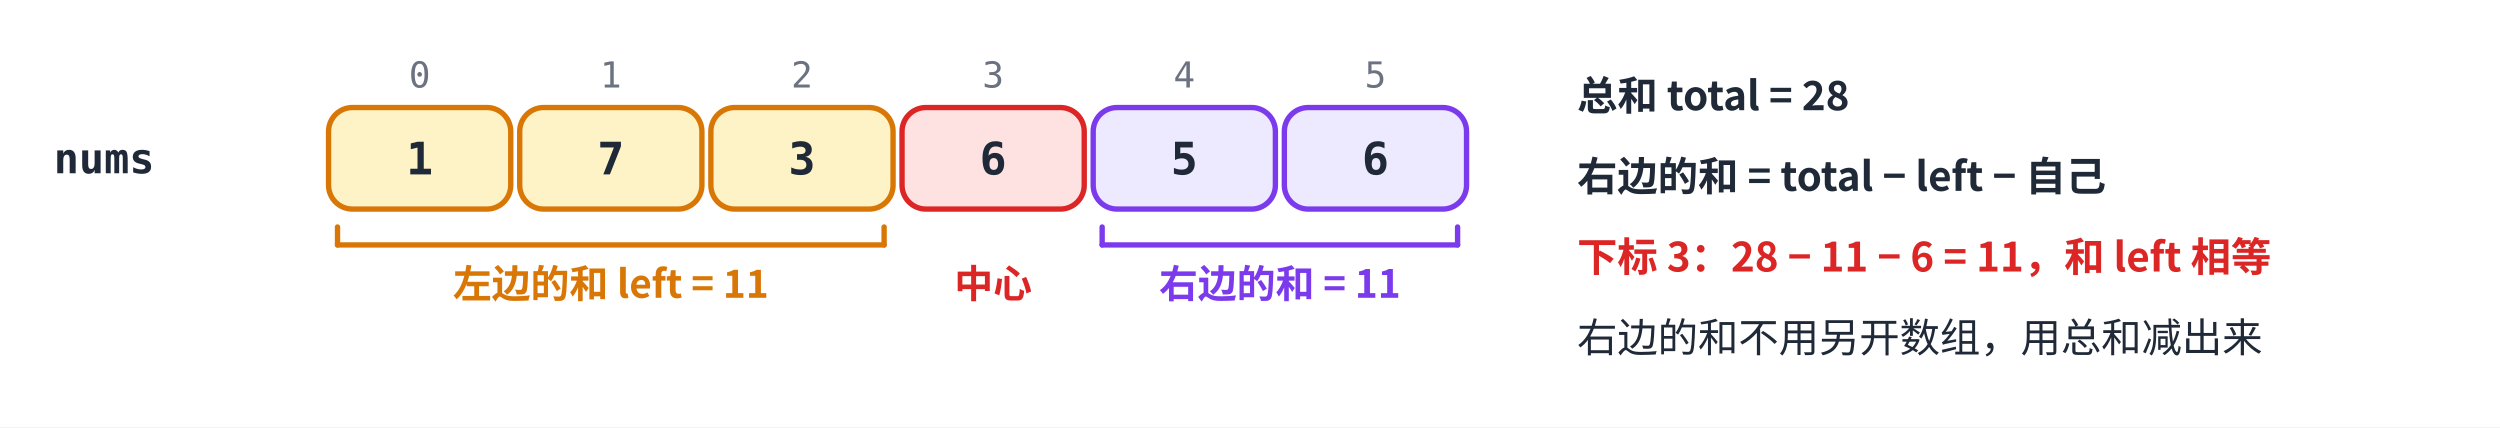
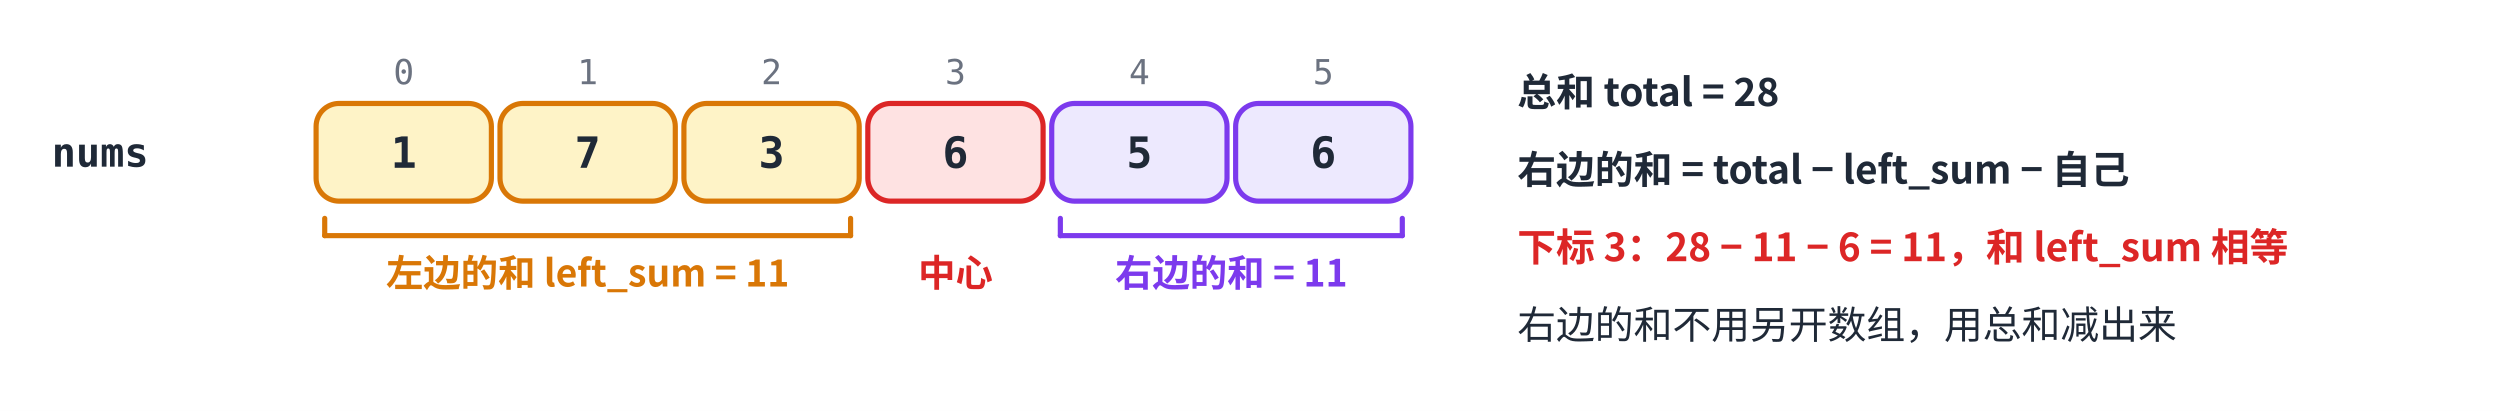
- <svg xmlns="http://www.w3.org/2000/svg" width="837" height="143" viewBox="0 0 837 143">
-   <rect width="837" height="143" fill="#FFFFFF" />
+ <svg xmlns="http://www.w3.org/2000/svg" width="870" height="143" viewBox="0 0 870 143">
+   <rect width="870" height="143" fill="#FFFFFF" />
  <text x="18.0" y="58.0" font-size="14" fill="#1F2937" text-anchor="start" font-family="Menlo, Consolas, DejaVu Sans Mono, PingFang SC, monospace" font-weight="700">nums</text>
  <rect x="110.0" y="36.0" width="61.0" height="34.0" rx="8" fill="#FEF3C7" stroke="#D97706" stroke-width="1.8" />
  <text x="140.5" y="58.4" font-size="15" fill="#1F2937" text-anchor="middle" font-family="Menlo, Consolas, DejaVu Sans Mono, PingFang SC, monospace" font-weight="700">1</text>
  <text x="140.5" y="29.3" font-size="12" fill="#6B7280" text-anchor="middle" font-family="Menlo, Consolas, DejaVu Sans Mono, PingFang SC, monospace">0</text>
  <rect x="174.0" y="36.0" width="61.0" height="34.0" rx="8" fill="#FEF3C7" stroke="#D97706" stroke-width="1.8" />
  <text x="204.5" y="58.4" font-size="15" fill="#1F2937" text-anchor="middle" font-family="Menlo, Consolas, DejaVu Sans Mono, PingFang SC, monospace" font-weight="700">7</text>
  <text x="204.5" y="29.3" font-size="12" fill="#6B7280" text-anchor="middle" font-family="Menlo, Consolas, DejaVu Sans Mono, PingFang SC, monospace">1</text>
  <rect x="238.0" y="36.0" width="61.0" height="34.0" rx="8" fill="#FEF3C7" stroke="#D97706" stroke-width="1.8" />
  <text x="268.5" y="58.4" font-size="15" fill="#1F2937" text-anchor="middle" font-family="Menlo, Consolas, DejaVu Sans Mono, PingFang SC, monospace" font-weight="700">3</text>
  <text x="268.5" y="29.3" font-size="12" fill="#6B7280" text-anchor="middle" font-family="Menlo, Consolas, DejaVu Sans Mono, PingFang SC, monospace">2</text>
  <rect x="302.0" y="36.0" width="61.0" height="34.0" rx="8" fill="#FEE2E2" stroke="#DC2626" stroke-width="1.8" />
  <text x="332.5" y="58.4" font-size="15" fill="#1F2937" text-anchor="middle" font-family="Menlo, Consolas, DejaVu Sans Mono, PingFang SC, monospace" font-weight="700">6</text>
  <text x="332.5" y="29.3" font-size="12" fill="#6B7280" text-anchor="middle" font-family="Menlo, Consolas, DejaVu Sans Mono, PingFang SC, monospace">3</text>
  <rect x="366.0" y="36.0" width="61.0" height="34.0" rx="8" fill="#EDE9FE" stroke="#7C3AED" stroke-width="1.8" />
  <text x="396.5" y="58.4" font-size="15" fill="#1F2937" text-anchor="middle" font-family="Menlo, Consolas, DejaVu Sans Mono, PingFang SC, monospace" font-weight="700">5</text>
  <text x="396.5" y="29.3" font-size="12" fill="#6B7280" text-anchor="middle" font-family="Menlo, Consolas, DejaVu Sans Mono, PingFang SC, monospace">4</text>
  <rect x="430.0" y="36.0" width="61.0" height="34.0" rx="8" fill="#EDE9FE" stroke="#7C3AED" stroke-width="1.8" />
  <text x="460.5" y="58.4" font-size="15" fill="#1F2937" text-anchor="middle" font-family="Menlo, Consolas, DejaVu Sans Mono, PingFang SC, monospace" font-weight="700">6</text>
  <text x="460.5" y="29.3" font-size="12" fill="#6B7280" text-anchor="middle" font-family="Menlo, Consolas, DejaVu Sans Mono, PingFang SC, monospace">5</text>
  <line x1="113.0" y1="82.0" x2="296.0" y2="82.0" stroke="#D97706" stroke-width="1.8" stroke-linecap="round" />
  <line x1="113.0" y1="82.0" x2="113.0" y2="76.0" stroke="#D97706" stroke-width="1.8" stroke-linecap="round" />
  <line x1="296.0" y1="82.0" x2="296.0" y2="76.0" stroke="#D97706" stroke-width="1.8" stroke-linecap="round" />
-   <text x="204.5" y="99.7" font-size="13" fill="#D97706" text-anchor="middle" font-family="PingFang SC, Hiragino Sans GB, Microsoft YaHei, Noto Sans CJK SC, Helvetica, Arial, sans-serif" font-weight="700">左边的和 left = 11</text>
+   <text x="204.5" y="99.7" font-size="13" fill="#D97706" text-anchor="middle" font-family="PingFang SC, Hiragino Sans GB, Microsoft YaHei, Noto Sans CJK SC, Helvetica, Arial, sans-serif" font-weight="700">左边的和 left_sum = 11</text>
  <line x1="369.0" y1="82.0" x2="488.0" y2="82.0" stroke="#7C3AED" stroke-width="1.8" stroke-linecap="round" />
  <line x1="369.0" y1="82.0" x2="369.0" y2="76.0" stroke="#7C3AED" stroke-width="1.8" stroke-linecap="round" />
  <line x1="488.0" y1="82.0" x2="488.0" y2="76.0" stroke="#7C3AED" stroke-width="1.8" stroke-linecap="round" />
  <text x="428.5" y="99.7" font-size="13" fill="#7C3AED" text-anchor="middle" font-family="PingFang SC, Hiragino Sans GB, Microsoft YaHei, Noto Sans CJK SC, Helvetica, Arial, sans-serif" font-weight="700">右边的和 = 11</text>
  <text x="332.5" y="99.7" font-size="13" fill="#DC2626" text-anchor="middle" font-family="PingFang SC, Hiragino Sans GB, Microsoft YaHei, Noto Sans CJK SC, Helvetica, Arial, sans-serif" font-weight="700">中心</text>
  <text x="528.0" y="36.9" font-size="13.5" fill="#1F2937" text-anchor="start" font-family="PingFang SC, Hiragino Sans GB, Microsoft YaHei, Noto Sans CJK SC, Helvetica, Arial, sans-serif" font-weight="700">总和 total = 28</text>
-   <text x="528.0" y="63.9" font-size="13.5" fill="#1F2937" text-anchor="start" font-family="PingFang SC, Hiragino Sans GB, Microsoft YaHei, Noto Sans CJK SC, Helvetica, Arial, sans-serif" font-weight="700">右边的和 = total − left − 自己</text>
-   <text x="528.0" y="90.9" font-size="13.5" fill="#DC2626" text-anchor="start" font-family="PingFang SC, Hiragino Sans GB, Microsoft YaHei, Noto Sans CJK SC, Helvetica, Arial, sans-serif" font-weight="700">下标 3：28 − 11 − 6 = 11，和 left 相等</text>
+   <text x="528.0" y="63.9" font-size="13.5" fill="#1F2937" text-anchor="start" font-family="PingFang SC, Hiragino Sans GB, Microsoft YaHei, Noto Sans CJK SC, Helvetica, Arial, sans-serif" font-weight="700">右边的和 = total − left_sum − 自己</text>
+   <text x="528.0" y="90.9" font-size="13.5" fill="#DC2626" text-anchor="start" font-family="PingFang SC, Hiragino Sans GB, Microsoft YaHei, Noto Sans CJK SC, Helvetica, Arial, sans-serif" font-weight="700">下标 3：28 − 11 − 6 = 11，和 left_sum 相等</text>
  <text x="528.0" y="117.9" font-size="13.5" fill="#1F2937" text-anchor="start" font-family="PingFang SC, Hiragino Sans GB, Microsoft YaHei, Noto Sans CJK SC, Helvetica, Arial, sans-serif">右边的和不用另开数组，用总和减出来</text>
</svg>
